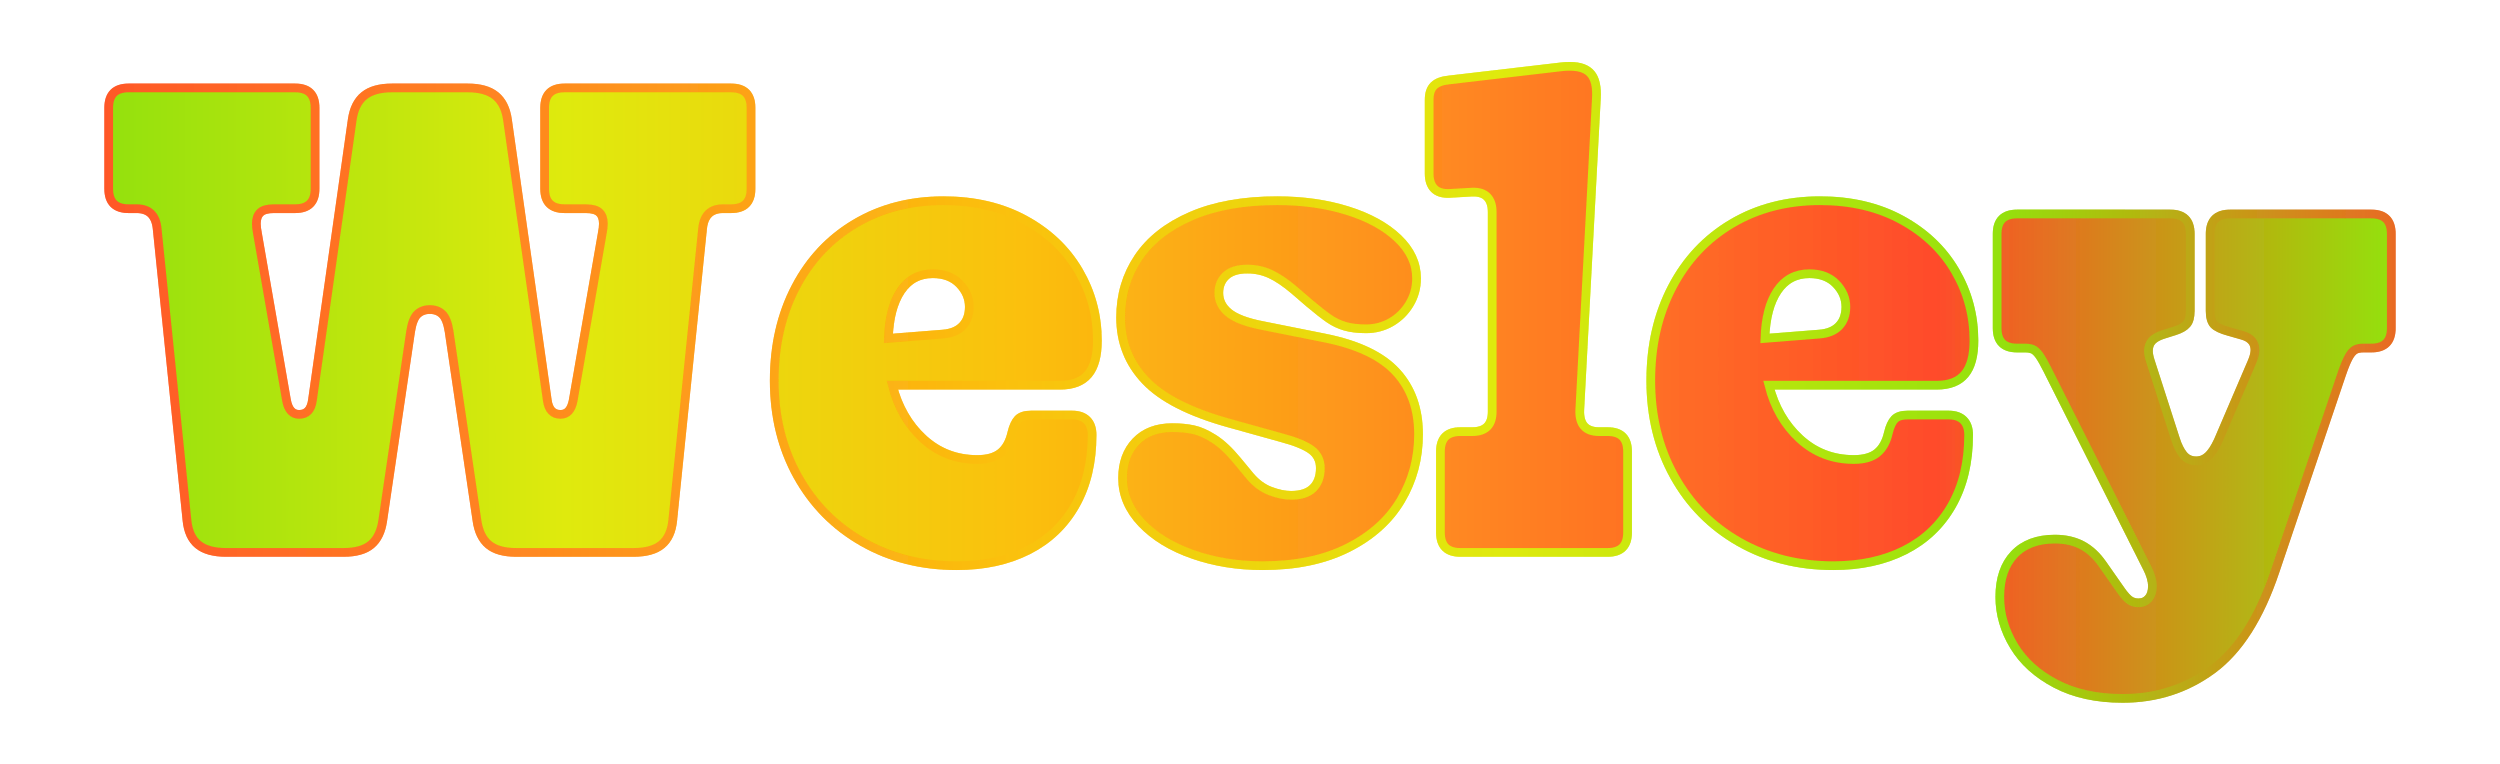
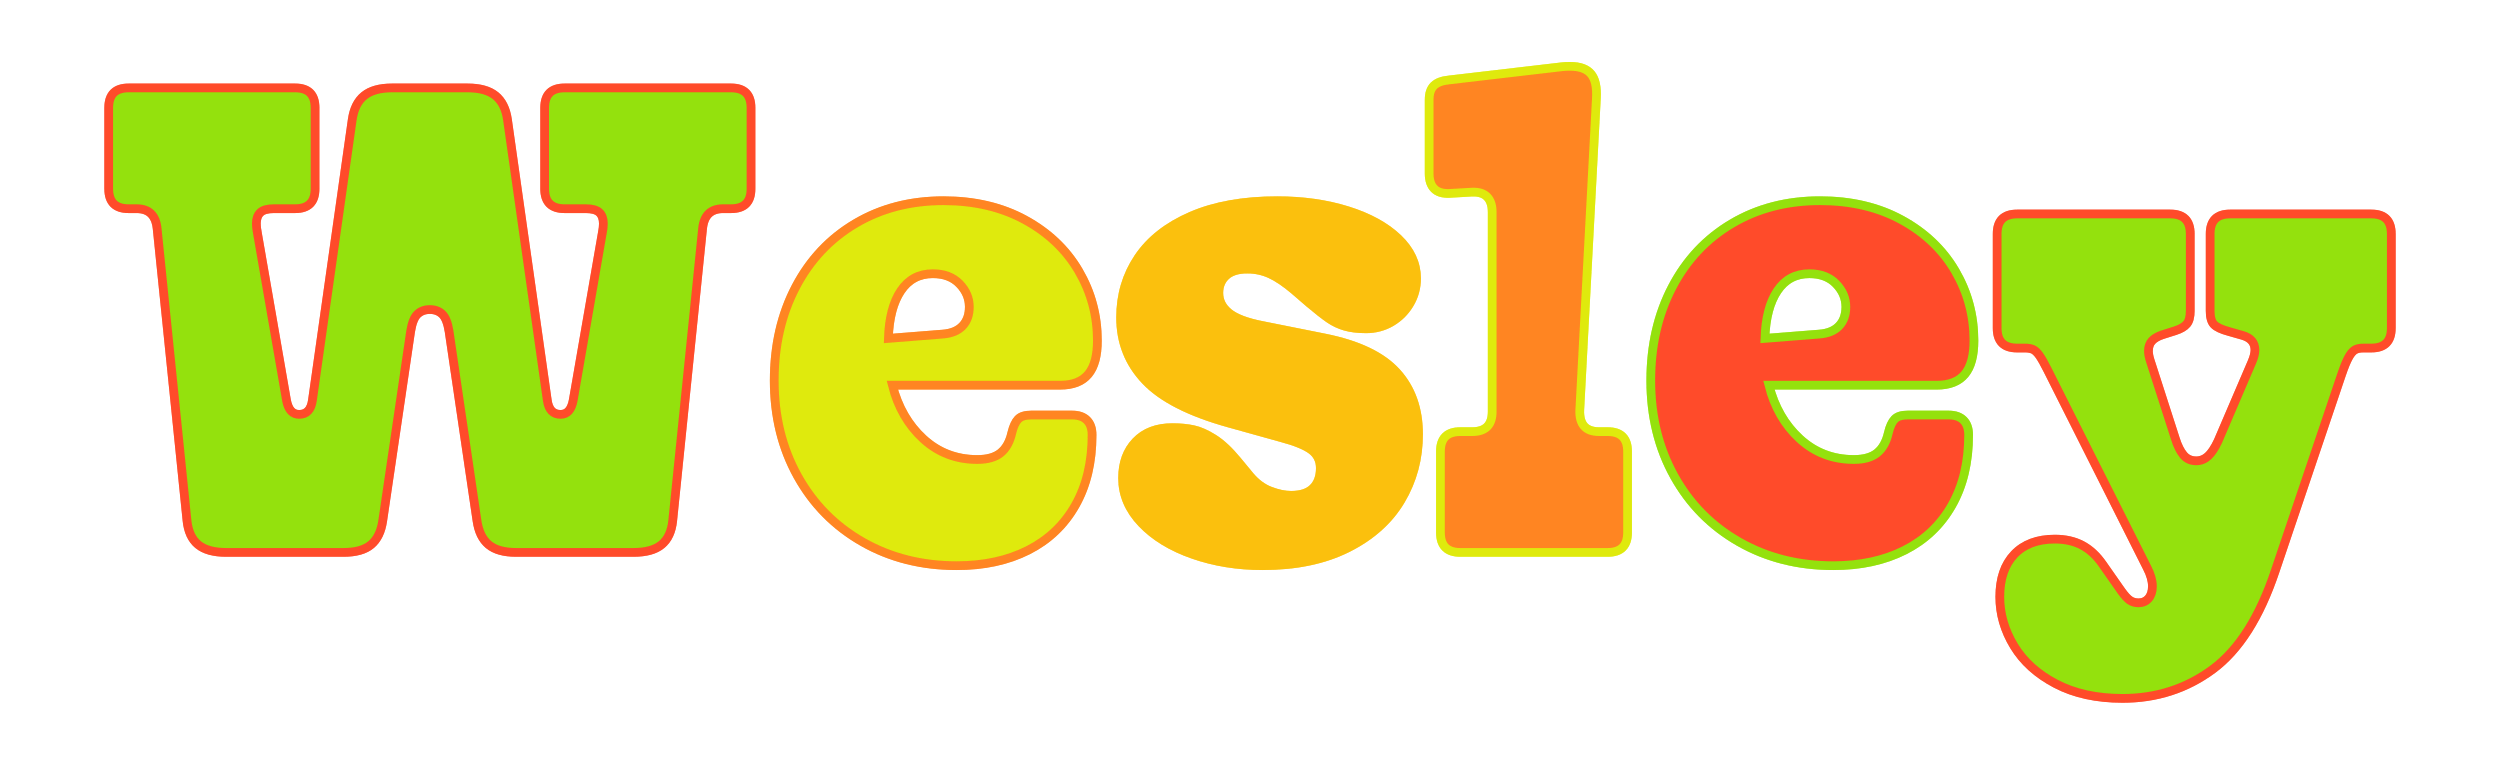
<svg xmlns="http://www.w3.org/2000/svg" width="344.001" height="105" viewBox="-10 -10 364 115">
  <defs>
-     <linearGradient id="fillFlow" gradientUnits="userSpaceOnUse" x1="0" y1="0" x2="1032" y2="0">
-       <stop offset="0%" stop-color="#94e108" />
-       <stop offset="6.67%" stop-color="#dfea08" />
-       <stop offset="13.33%" stop-color="#fbc00e" />
-       <stop offset="20%" stop-color="#ff8521" />
-       <stop offset="26.67%" stop-color="#ff4b2a" />
-       <stop offset="33.33%" stop-color="#94e108" />
-       <stop offset="40%" stop-color="#dfea08" />
-       <stop offset="46.67%" stop-color="#fbc00e" />
-       <stop offset="53.33%" stop-color="#ff8521" />
-       <stop offset="60%" stop-color="#ff4b2a" />
-       <stop offset="66.67%" stop-color="#94e108" />
-       <stop offset="73.33%" stop-color="#dfea08" />
-       <stop offset="80%" stop-color="#fbc00e" />
-       <stop offset="86.67%" stop-color="#ff8521" />
-       <stop offset="93.33%" stop-color="#ff4b2a" />
-       <stop offset="100%" stop-color="#94e108" />
-       <animateTransform attributeName="gradientTransform" type="translate" values="0,0;-688,0" dur="6s" repeatCount="indefinite" />
-     </linearGradient>
-     <linearGradient id="strokeFlow" gradientUnits="userSpaceOnUse" x1="0" y1="0" x2="1032" y2="0">
-       <stop offset="0%" stop-color="#ff4b2a" />
-       <stop offset="6.67%" stop-color="#ff8521" />
-       <stop offset="13.33%" stop-color="#fbc00e" />
-       <stop offset="20%" stop-color="#dfea08" />
-       <stop offset="26.67%" stop-color="#94e108" />
-       <stop offset="33.33%" stop-color="#ff4b2a" />
-       <stop offset="40%" stop-color="#ff8521" />
-       <stop offset="46.67%" stop-color="#fbc00e" />
-       <stop offset="53.33%" stop-color="#dfea08" />
-       <stop offset="60%" stop-color="#94e108" />
-       <stop offset="66.67%" stop-color="#ff4b2a" />
-       <stop offset="73.33%" stop-color="#ff8521" />
-       <stop offset="80%" stop-color="#fbc00e" />
-       <stop offset="86.67%" stop-color="#dfea08" />
-       <stop offset="93.33%" stop-color="#94e108" />
-       <stop offset="100%" stop-color="#ff4b2a" />
-       <animateTransform attributeName="gradientTransform" type="translate" values="-688,0;0,0" dur="6s" repeatCount="indefinite" />
-     </linearGradient>
    <filter id="glow" x="-20%" y="-20%" width="140%" height="140%">
      <feGaussianBlur in="SourceGraphic" result="blur" stdDeviation="0">
        <animate attributeName="stdDeviation" values="0;3;0" dur="4s" repeatCount="indefinite" />
      </feGaussianBlur>
      <feColorMatrix in="blur" type="matrix" result="colorBlur" values="1 0 0 0 0               0 1 0 0 0               0 0 1 0 0               0 0 0 0.6 0" />
      <feMerge>
        <feMergeNode in="colorBlur" />
        <feMergeNode in="SourceGraphic" />
      </feMerge>
    </filter>
  </defs>
-   <g id="svgGroup" stroke-linecap="round" fill-rule="evenodd" font-size="9pt" stroke="url(#strokeFlow)" stroke-width="1.2" fill="url(#fillFlow)" filter="url(#glow)">
-     <path d="M 11.8 68.45 L 7.3 24.45 Q 7 21.45 4.2 21.45 L 3 21.45 Q 0 21.45 0 18.45 L 0 6.25 Q 0 3.25 3 3.25 L 28.1 3.25 Q 31.1 3.25 31.1 6.25 L 31.1 18.45 Q 31.1 21.45 28.1 21.45 L 24.9 21.45 Q 23.45 21.45 22.85 22.025 Q 22.25 22.6 22.25 23.7 Q 22.25 24.3 22.4 25.05 L 26.8 50.35 Q 27.2 52.45 28.7 52.45 Q 30.4 52.45 30.7 50.35 L 36.7 8.05 Q 37.05 5.6 38.5 4.425 Q 39.95 3.25 42.7 3.25 L 54.1 3.25 Q 56.85 3.25 58.3 4.425 Q 59.75 5.6 60.1 8.05 L 66.1 50.35 Q 66.4 52.45 68.1 52.45 Q 69.6 52.45 70 50.35 L 74.4 25.05 Q 74.55 24.3 74.55 23.7 Q 74.55 22.6 73.95 22.025 Q 73.35 21.45 71.9 21.45 L 68.7 21.45 Q 65.7 21.45 65.7 18.45 L 65.7 6.25 Q 65.7 3.25 68.7 3.25 L 93.8 3.25 Q 96.8 3.25 96.8 6.25 L 96.8 18.45 Q 96.8 21.45 93.8 21.45 L 92.6 21.45 Q 89.8 21.45 89.5 24.45 L 85 68.45 Q 84.75 70.9 83.325 72.075 Q 81.9 73.25 79.1 73.25 L 61.4 73.25 Q 58.65 73.25 57.25 72.075 Q 55.85 70.9 55.5 68.45 L 51.3 39.95 Q 51 38.05 50.275 37.35 Q 49.55 36.65 48.4 36.65 Q 47.25 36.65 46.525 37.35 Q 45.8 38.05 45.5 39.95 L 41.3 68.45 Q 40.95 70.9 39.55 72.075 Q 38.15 73.25 35.4 73.25 L 17.7 73.25 Q 14.9 73.25 13.475 72.075 Q 12.05 70.9 11.8 68.45 Z" id="0" vector-effect="non-scaling-stroke">
+   <g id="svgGroup" stroke-linecap="round" fill-rule="evenodd" font-size="9pt" stroke-width="1.2" filter="url(#glow)">
+     <path d="M 11.8 68.45 L 7.3 24.45 Q 7 21.45 4.2 21.45 L 3 21.45 Q 0 21.45 0 18.45 L 0 6.25 Q 0 3.25 3 3.25 L 28.1 3.25 Q 31.1 3.25 31.1 6.25 L 31.1 18.45 Q 31.1 21.45 28.1 21.45 L 24.9 21.45 Q 23.45 21.45 22.85 22.025 Q 22.25 22.6 22.25 23.7 Q 22.25 24.3 22.4 25.05 L 26.8 50.35 Q 27.2 52.45 28.7 52.45 Q 30.4 52.45 30.7 50.35 L 36.7 8.05 Q 37.05 5.6 38.5 4.425 Q 39.95 3.25 42.7 3.25 L 54.1 3.25 Q 56.85 3.25 58.3 4.425 Q 59.75 5.6 60.1 8.05 L 66.1 50.35 Q 66.4 52.45 68.1 52.45 Q 69.6 52.45 70 50.35 L 74.4 25.05 Q 74.55 24.3 74.55 23.7 Q 74.55 22.6 73.95 22.025 Q 73.35 21.45 71.9 21.45 L 68.7 21.45 Q 65.7 21.45 65.7 18.45 L 65.7 6.25 Q 65.7 3.25 68.7 3.25 L 93.8 3.25 Q 96.8 3.25 96.8 6.25 L 96.8 18.45 Q 96.8 21.45 93.8 21.45 L 92.6 21.45 Q 89.8 21.45 89.5 24.45 L 85 68.45 Q 84.75 70.9 83.325 72.075 Q 81.9 73.25 79.1 73.25 L 61.4 73.25 Q 58.65 73.25 57.25 72.075 Q 55.85 70.9 55.5 68.45 L 51.3 39.95 Q 51 38.05 50.275 37.35 Q 49.55 36.65 48.4 36.65 Q 47.25 36.65 46.525 37.35 Q 45.8 38.05 45.5 39.95 L 41.3 68.45 Q 40.95 70.9 39.55 72.075 Q 38.15 73.25 35.4 73.25 L 17.7 73.25 Q 14.9 73.25 13.475 72.075 Q 12.05 70.9 11.8 68.45 Z" id="0" vector-effect="non-scaling-stroke" fill="#94e108" stroke="#ff4b2a">
+       <animate attributeName="fill" values="#94e108;#dfea08;#fbc00e;#ff8521;#ff4b2a;#94e108" dur="8s" begin="0s" repeatCount="indefinite" />
+       <animate attributeName="stroke" values="#ff4b2a;#ff8521;#fbc00e;#dfea08;#94e108;#ff4b2a" dur="8s" begin="0s" repeatCount="indefinite" />
      <animateTransform attributeName="transform" type="translate" values="0,0;0,-2.5;0,0;0,1;0,0" dur="3s" begin="0s" repeatCount="indefinite" />
    </path>
-     <path d="M 143.4 48.05 L 118.1 48.05 Q 119.35 53 122.75 56.125 Q 126.15 59.25 130.9 59.25 Q 133.2 59.25 134.425 58.25 Q 135.65 57.25 136.1 55.25 Q 136.45 53.8 137.05 53.175 Q 137.65 52.55 139 52.55 L 145.2 52.55 Q 146.65 52.55 147.425 53.325 Q 148.2 54.1 148.2 55.55 Q 148.2 61.7 145.675 66.15 Q 143.15 70.6 138.55 72.925 Q 133.95 75.25 127.8 75.25 Q 119.9 75.25 113.625 71.675 Q 107.35 68.1 103.825 61.75 Q 100.3 55.4 100.3 47.35 Q 100.3 39.45 103.525 33.275 Q 106.75 27.1 112.55 23.675 Q 118.35 20.25 125.8 20.25 Q 132.8 20.25 138.075 23.125 Q 143.35 26 146.175 30.825 Q 149 35.65 149 41.35 Q 149 44.75 147.625 46.4 Q 146.25 48.05 143.4 48.05 Z M 117.5 41 Q 117.65 36.4 119.375 33.825 Q 121.1 31.25 124.2 31.25 Q 126.75 31.25 128.225 32.775 Q 129.7 34.3 129.7 36.25 Q 129.7 38.05 128.675 39.125 Q 127.65 40.2 125.7 40.35 L 117.5 41 Z" id="1" vector-effect="non-scaling-stroke">
+     <path d="M 143.4 48.05 L 118.1 48.05 Q 119.35 53 122.75 56.125 Q 126.15 59.25 130.9 59.25 Q 133.2 59.25 134.425 58.25 Q 135.65 57.25 136.1 55.25 Q 136.45 53.8 137.05 53.175 Q 137.65 52.55 139 52.55 L 145.2 52.55 Q 146.65 52.55 147.425 53.325 Q 148.2 54.1 148.2 55.55 Q 148.2 61.7 145.675 66.15 Q 143.15 70.6 138.55 72.925 Q 133.95 75.25 127.8 75.25 Q 119.9 75.25 113.625 71.675 Q 107.35 68.1 103.825 61.75 Q 100.3 55.4 100.3 47.35 Q 100.3 39.45 103.525 33.275 Q 106.75 27.1 112.55 23.675 Q 118.35 20.25 125.8 20.25 Q 132.8 20.25 138.075 23.125 Q 143.35 26 146.175 30.825 Q 149 35.65 149 41.35 Q 149 44.75 147.625 46.4 Q 146.25 48.05 143.4 48.05 Z M 117.5 41 Q 117.65 36.4 119.375 33.825 Q 121.1 31.25 124.2 31.25 Q 126.75 31.25 128.225 32.775 Q 129.7 34.3 129.7 36.25 Q 129.7 38.05 128.675 39.125 Q 127.65 40.2 125.7 40.35 L 117.5 41 Z" id="1" vector-effect="non-scaling-stroke" fill="#dfea08" stroke="#ff8521">
+       <animate attributeName="fill" values="#94e108;#dfea08;#fbc00e;#ff8521;#ff4b2a;#94e108" dur="8s" begin="1.3s" repeatCount="indefinite" />
+       <animate attributeName="stroke" values="#ff4b2a;#ff8521;#fbc00e;#dfea08;#94e108;#ff4b2a" dur="8s" begin="1.3s" repeatCount="indefinite" />
      <animateTransform attributeName="transform" type="translate" values="0,0;0,-2.5;0,0;0,1;0,0" dur="3s" begin="0.15s" repeatCount="indefinite" />
    </path>
-     <path d="M 170.1 59.45 L 172 61.75 Q 173.35 63.35 175.05 64 Q 176.75 64.65 178.2 64.65 Q 180.4 64.65 181.5 63.575 Q 182.6 62.5 182.6 60.55 Q 182.6 58.8 181.25 57.8 Q 179.9 56.8 176.7 55.95 L 168.8 53.75 Q 160 51.3 156.25 47.35 Q 152.5 43.4 152.5 37.85 Q 152.5 32.8 155.175 28.825 Q 157.85 24.85 163.175 22.55 Q 168.5 20.25 176.1 20.25 Q 181.9 20.25 186.7 21.75 Q 191.5 23.25 194.3 25.925 Q 197.1 28.6 197.1 31.95 Q 197.1 34.05 196.05 35.8 Q 195 37.55 193.275 38.55 Q 191.55 39.55 189.5 39.55 Q 187.65 39.55 186.35 39.175 Q 185.05 38.8 183.925 38.025 Q 182.8 37.25 180.9 35.65 L 178.7 33.75 Q 176.7 32.05 175.075 31.3 Q 173.45 30.55 171.6 30.55 Q 169.45 30.55 168.375 31.55 Q 167.3 32.55 167.3 34.15 Q 167.3 35.9 168.775 37.125 Q 170.25 38.35 173.8 39.05 L 183.3 40.95 Q 190.75 42.45 194.075 46.1 Q 197.4 49.75 197.4 55.45 Q 197.4 60.9 194.725 65.4 Q 192.05 69.9 186.725 72.575 Q 181.4 75.25 173.9 75.25 Q 168.25 75.25 163.4 73.55 Q 158.55 71.85 155.675 68.825 Q 152.8 65.8 152.8 62.05 Q 152.8 58.65 154.8 56.55 Q 156.8 54.45 160.3 54.45 Q 162.05 54.45 163.45 54.75 Q 164.85 55.05 166.55 56.125 Q 168.25 57.2 170.1 59.45 Z" id="2" vector-effect="non-scaling-stroke">
+     <path d="M 170.1 59.45 L 172 61.75 Q 173.35 63.35 175.05 64 Q 176.75 64.65 178.2 64.65 Q 180.4 64.65 181.5 63.575 Q 182.6 62.5 182.6 60.55 Q 182.6 58.8 181.25 57.8 Q 179.9 56.8 176.7 55.95 L 168.8 53.75 Q 160 51.3 156.25 47.35 Q 152.5 43.4 152.5 37.85 Q 152.5 32.8 155.175 28.825 Q 157.85 24.85 163.175 22.55 Q 168.5 20.25 176.1 20.25 Q 181.9 20.25 186.7 21.75 Q 191.5 23.25 194.3 25.925 Q 197.1 28.6 197.1 31.95 Q 197.1 34.05 196.05 35.8 Q 195 37.55 193.275 38.55 Q 191.55 39.55 189.5 39.55 Q 187.65 39.55 186.35 39.175 Q 185.05 38.8 183.925 38.025 Q 182.8 37.25 180.9 35.65 L 178.7 33.75 Q 176.7 32.05 175.075 31.3 Q 173.45 30.55 171.6 30.55 Q 169.45 30.55 168.375 31.55 Q 167.3 32.55 167.3 34.15 Q 167.3 35.9 168.775 37.125 Q 170.25 38.35 173.8 39.05 L 183.3 40.95 Q 190.75 42.45 194.075 46.1 Q 197.4 49.75 197.4 55.45 Q 197.4 60.9 194.725 65.4 Q 192.05 69.9 186.725 72.575 Q 181.4 75.25 173.9 75.25 Q 168.25 75.25 163.4 73.55 Q 158.55 71.85 155.675 68.825 Q 152.8 65.8 152.8 62.05 Q 152.8 58.65 154.8 56.55 Q 156.8 54.45 160.3 54.45 Q 162.05 54.45 163.45 54.75 Q 164.85 55.05 166.55 56.125 Q 168.25 57.2 170.1 59.45 Z" id="2" vector-effect="non-scaling-stroke" fill="#fbc00e" stroke="#fbc00e">
+       <animate attributeName="fill" values="#94e108;#dfea08;#fbc00e;#ff8521;#ff4b2a;#94e108" dur="8s" begin="2.6s" repeatCount="indefinite" />
+       <animate attributeName="stroke" values="#ff4b2a;#ff8521;#fbc00e;#dfea08;#94e108;#ff4b2a" dur="8s" begin="2.6s" repeatCount="indefinite" />
      <animateTransform attributeName="transform" type="translate" values="0,0;0,-2.5;0,0;0,1;0,0" dur="3s" begin="0.3s" repeatCount="indefinite" />
    </path>
-     <path d="M 200.7 70.25 L 200.7 58.05 Q 200.7 55.05 203.7 55.05 L 205.5 55.05 Q 208.5 55.05 208.5 52.05 L 208.5 21.95 Q 208.5 20.45 207.75 19.675 Q 207 18.9 205.5 18.95 L 202 19.15 Q 200.5 19.2 199.75 18.425 Q 199 17.65 199 16.15 L 199 5.05 Q 199 3.6 199.725 2.9 Q 200.45 2.2 202 2.05 L 219.1 0.05 Q 219.5 0 220.25 0 Q 222.45 0 223.4 1.15 Q 224.35 2.3 224.2 4.85 L 221.7 51.75 Q 221.55 55.05 224.6 55.05 L 225.9 55.05 Q 228.9 55.05 228.9 58.05 L 228.9 70.25 Q 228.9 73.25 225.9 73.25 L 203.7 73.25 Q 200.7 73.25 200.7 70.25 Z" id="3" vector-effect="non-scaling-stroke">
+     <path d="M 200.7 70.25 L 200.7 58.05 Q 200.7 55.05 203.7 55.05 L 205.5 55.05 Q 208.5 55.05 208.5 52.05 L 208.5 21.95 Q 208.5 20.45 207.75 19.675 Q 207 18.9 205.5 18.95 L 202 19.15 Q 200.5 19.2 199.75 18.425 Q 199 17.65 199 16.15 L 199 5.05 Q 199 3.6 199.725 2.9 Q 200.45 2.2 202 2.05 L 219.1 0.05 Q 219.5 0 220.25 0 Q 222.45 0 223.4 1.15 Q 224.35 2.3 224.2 4.85 L 221.7 51.75 Q 221.55 55.05 224.6 55.05 L 225.9 55.05 Q 228.9 55.05 228.9 58.05 L 228.9 70.25 Q 228.9 73.25 225.9 73.25 L 203.7 73.25 Q 200.7 73.25 200.7 70.25 Z" id="3" vector-effect="non-scaling-stroke" fill="#ff8521" stroke="#dfea08">
+       <animate attributeName="fill" values="#94e108;#dfea08;#fbc00e;#ff8521;#ff4b2a;#94e108" dur="8s" begin="3.9s" repeatCount="indefinite" />
+       <animate attributeName="stroke" values="#ff4b2a;#ff8521;#fbc00e;#dfea08;#94e108;#ff4b2a" dur="8s" begin="3.9s" repeatCount="indefinite" />
      <animateTransform attributeName="transform" type="translate" values="0,0;0,-2.5;0,0;0,1;0,0" dur="3s" begin="0.45s" repeatCount="indefinite" />
    </path>
-     <path d="M 275.5 48.05 L 250.2 48.05 Q 251.45 53 254.85 56.125 Q 258.25 59.25 263 59.25 Q 265.3 59.25 266.525 58.25 Q 267.75 57.25 268.2 55.25 Q 268.55 53.8 269.15 53.175 Q 269.75 52.55 271.1 52.55 L 277.3 52.55 Q 278.75 52.55 279.525 53.325 Q 280.3 54.1 280.3 55.55 Q 280.3 61.7 277.775 66.15 Q 275.25 70.6 270.65 72.925 Q 266.05 75.25 259.9 75.25 Q 252 75.25 245.725 71.675 Q 239.45 68.1 235.925 61.75 Q 232.4 55.4 232.4 47.35 Q 232.4 39.45 235.625 33.275 Q 238.85 27.1 244.65 23.675 Q 250.45 20.25 257.9 20.25 Q 264.9 20.25 270.175 23.125 Q 275.45 26 278.275 30.825 Q 281.1 35.65 281.1 41.35 Q 281.1 44.75 279.725 46.4 Q 278.35 48.05 275.5 48.05 Z M 249.6 41 Q 249.75 36.4 251.475 33.825 Q 253.2 31.25 256.3 31.25 Q 258.85 31.25 260.325 32.775 Q 261.8 34.3 261.8 36.25 Q 261.8 38.05 260.775 39.125 Q 259.75 40.2 257.8 40.35 L 249.6 41 Z" id="4" vector-effect="non-scaling-stroke">
+     <path d="M 275.5 48.05 L 250.2 48.05 Q 251.45 53 254.85 56.125 Q 258.25 59.25 263 59.25 Q 265.3 59.25 266.525 58.25 Q 267.75 57.25 268.2 55.25 Q 268.55 53.8 269.15 53.175 Q 269.75 52.55 271.1 52.55 L 277.3 52.55 Q 278.75 52.55 279.525 53.325 Q 280.3 54.1 280.3 55.55 Q 280.3 61.7 277.775 66.15 Q 275.25 70.6 270.65 72.925 Q 266.05 75.25 259.9 75.25 Q 252 75.25 245.725 71.675 Q 239.45 68.1 235.925 61.75 Q 232.4 55.4 232.4 47.35 Q 232.4 39.45 235.625 33.275 Q 238.85 27.1 244.65 23.675 Q 250.45 20.25 257.9 20.25 Q 264.9 20.25 270.175 23.125 Q 275.45 26 278.275 30.825 Q 281.1 35.65 281.1 41.35 Q 281.1 44.75 279.725 46.4 Q 278.35 48.05 275.5 48.05 Z M 249.6 41 Q 249.75 36.4 251.475 33.825 Q 253.2 31.25 256.3 31.25 Q 258.85 31.25 260.325 32.775 Q 261.8 34.3 261.8 36.25 Q 261.8 38.05 260.775 39.125 Q 259.75 40.2 257.8 40.35 L 249.6 41 Z" id="4" vector-effect="non-scaling-stroke" fill="#ff4b2a" stroke="#94e108">
+       <animate attributeName="fill" values="#94e108;#dfea08;#fbc00e;#ff8521;#ff4b2a;#94e108" dur="8s" begin="5.2s" repeatCount="indefinite" />
+       <animate attributeName="stroke" values="#ff4b2a;#ff8521;#fbc00e;#dfea08;#94e108;#ff4b2a" dur="8s" begin="5.2s" repeatCount="indefinite" />
      <animateTransform attributeName="transform" type="translate" values="0,0;0,-2.5;0,0;0,1;0,0" dur="3s" begin="0.6s" repeatCount="indefinite" />
    </path>
-     <path d="M 300.5 75.05 L 303.3 79.05 Q 304.05 80.1 304.6 80.475 Q 305.15 80.85 305.9 80.85 Q 306.85 80.85 307.425 80.175 Q 308 79.5 308 78.35 Q 308 77.1 307.2 75.55 L 292.2 45.75 Q 291.45 44.25 290.95 43.55 Q 290.45 42.85 289.975 42.65 Q 289.5 42.45 288.8 42.45 L 287.6 42.45 Q 284.6 42.45 284.6 39.45 L 284.6 25.25 Q 284.6 22.25 287.6 22.25 L 310.7 22.25 Q 313.7 22.25 313.7 25.25 L 313.7 36.85 Q 313.7 38.2 313.175 38.825 Q 312.65 39.45 311.4 39.85 L 309.5 40.45 Q 308.45 40.8 307.925 41.375 Q 307.4 41.95 307.4 42.9 Q 307.4 43.55 307.7 44.45 L 311.45 56.1 Q 311.95 57.7 312.675 58.575 Q 313.4 59.45 314.6 59.45 Q 315.6 59.45 316.375 58.75 Q 317.15 58.05 317.9 56.45 L 323 44.55 Q 323.45 43.5 323.45 42.75 Q 323.45 41.1 321.6 40.55 L 319.5 39.95 Q 317.85 39.5 317.275 38.9 Q 316.7 38.3 316.7 36.85 L 316.7 25.25 Q 316.7 22.25 319.7 22.25 L 341 22.25 Q 344 22.25 344 25.25 L 344 39.45 Q 344 42.45 341 42.45 L 339.8 42.45 Q 338.95 42.45 338.475 42.75 Q 338 43.05 337.55 43.875 Q 337.1 44.7 336.5 46.45 L 326.5 76.05 Q 323 86.5 317.075 90.875 Q 311.15 95.25 303.5 95.25 Q 297.65 95.25 293.45 93.05 Q 289.25 90.85 287.125 87.325 Q 285 83.8 285 79.95 Q 285 75.85 287.175 73.55 Q 289.35 71.25 293.3 71.25 Q 295.65 71.25 297.4 72.175 Q 299.15 73.1 300.5 75.05 Z" id="5" vector-effect="non-scaling-stroke">
+     <path d="M 300.5 75.05 L 303.3 79.05 Q 304.05 80.1 304.6 80.475 Q 305.15 80.85 305.9 80.85 Q 306.85 80.85 307.425 80.175 Q 308 79.5 308 78.35 Q 308 77.1 307.2 75.55 L 292.2 45.75 Q 291.45 44.25 290.95 43.55 Q 290.45 42.85 289.975 42.65 Q 289.5 42.45 288.8 42.45 L 287.6 42.45 Q 284.6 42.45 284.6 39.45 L 284.6 25.25 Q 284.6 22.25 287.6 22.25 L 310.7 22.25 Q 313.7 22.25 313.7 25.25 L 313.7 36.85 Q 313.7 38.2 313.175 38.825 Q 312.65 39.45 311.4 39.85 L 309.5 40.45 Q 308.45 40.8 307.925 41.375 Q 307.4 41.95 307.4 42.9 Q 307.4 43.55 307.7 44.45 L 311.45 56.1 Q 311.95 57.7 312.675 58.575 Q 313.4 59.45 314.6 59.45 Q 315.6 59.45 316.375 58.75 Q 317.15 58.05 317.9 56.45 L 323 44.55 Q 323.45 43.5 323.45 42.75 Q 323.45 41.1 321.6 40.55 L 319.5 39.95 Q 317.85 39.5 317.275 38.9 Q 316.7 38.3 316.7 36.85 L 316.7 25.25 Q 316.7 22.25 319.7 22.25 L 341 22.25 Q 344 22.25 344 25.25 L 344 39.45 Q 344 42.45 341 42.45 L 339.8 42.45 Q 338.95 42.45 338.475 42.75 Q 338 43.05 337.55 43.875 Q 337.1 44.7 336.5 46.45 L 326.5 76.05 Q 323 86.5 317.075 90.875 Q 311.15 95.25 303.5 95.25 Q 297.65 95.25 293.45 93.05 Q 289.25 90.85 287.125 87.325 Q 285 83.8 285 79.95 Q 285 75.85 287.175 73.55 Q 289.35 71.25 293.3 71.25 Q 295.65 71.25 297.4 72.175 Q 299.15 73.1 300.5 75.05 Z" id="5" vector-effect="non-scaling-stroke" fill="#94e108" stroke="#ff4b2a">
+       <animate attributeName="fill" values="#94e108;#dfea08;#fbc00e;#ff8521;#ff4b2a;#94e108" dur="8s" begin="6.5s" repeatCount="indefinite" />
+       <animate attributeName="stroke" values="#ff4b2a;#ff8521;#fbc00e;#dfea08;#94e108;#ff4b2a" dur="8s" begin="6.5s" repeatCount="indefinite" />
      <animateTransform attributeName="transform" type="translate" values="0,0;0,-2.5;0,0;0,1;0,0" dur="3s" begin="0.75s" repeatCount="indefinite" />
    </path>
  </g>
</svg>
